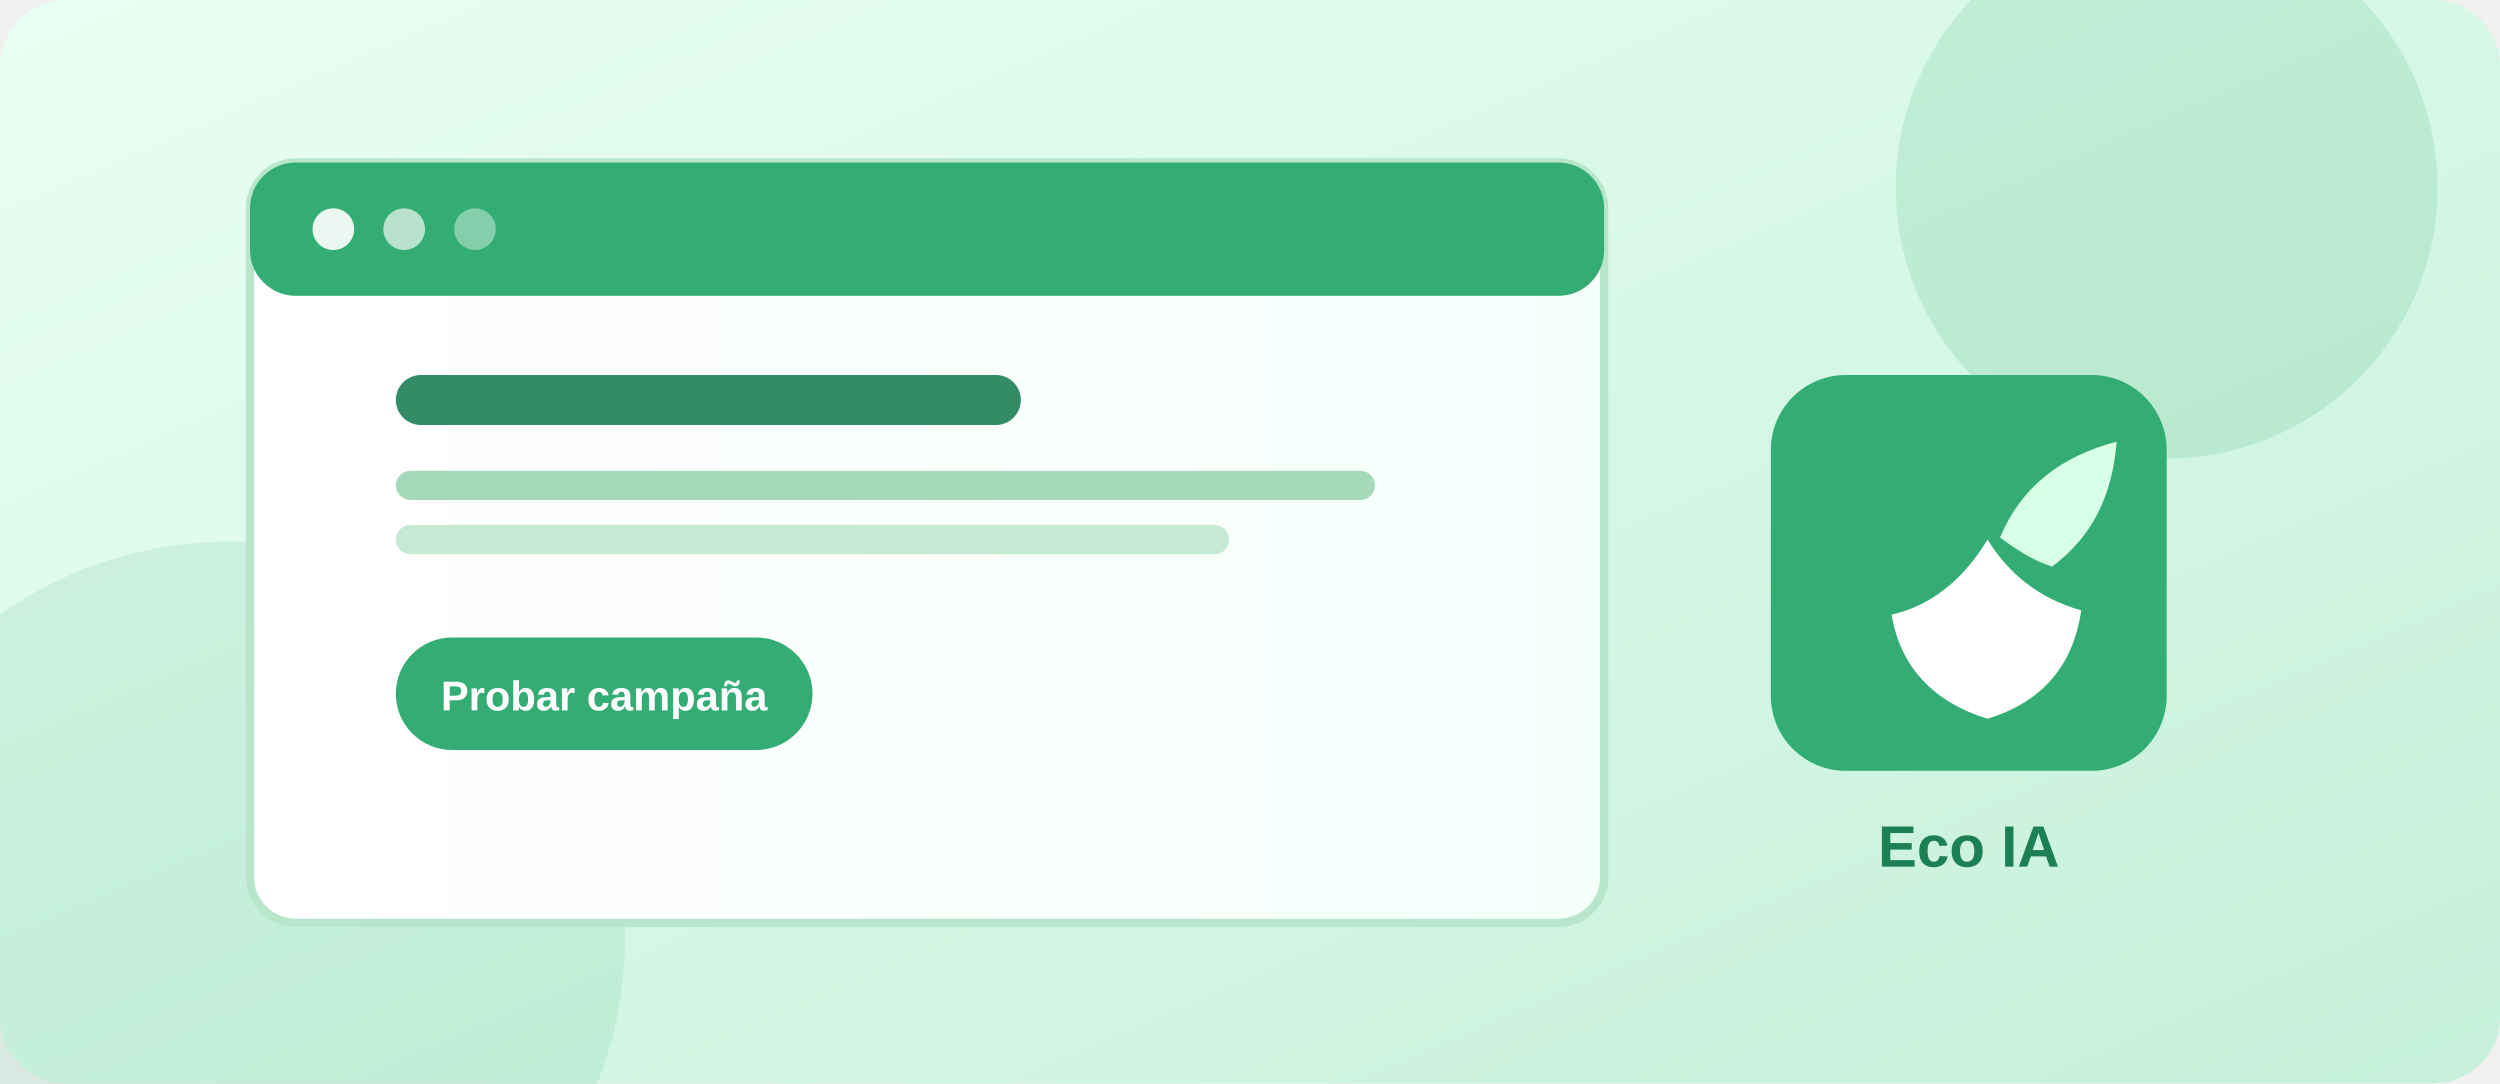
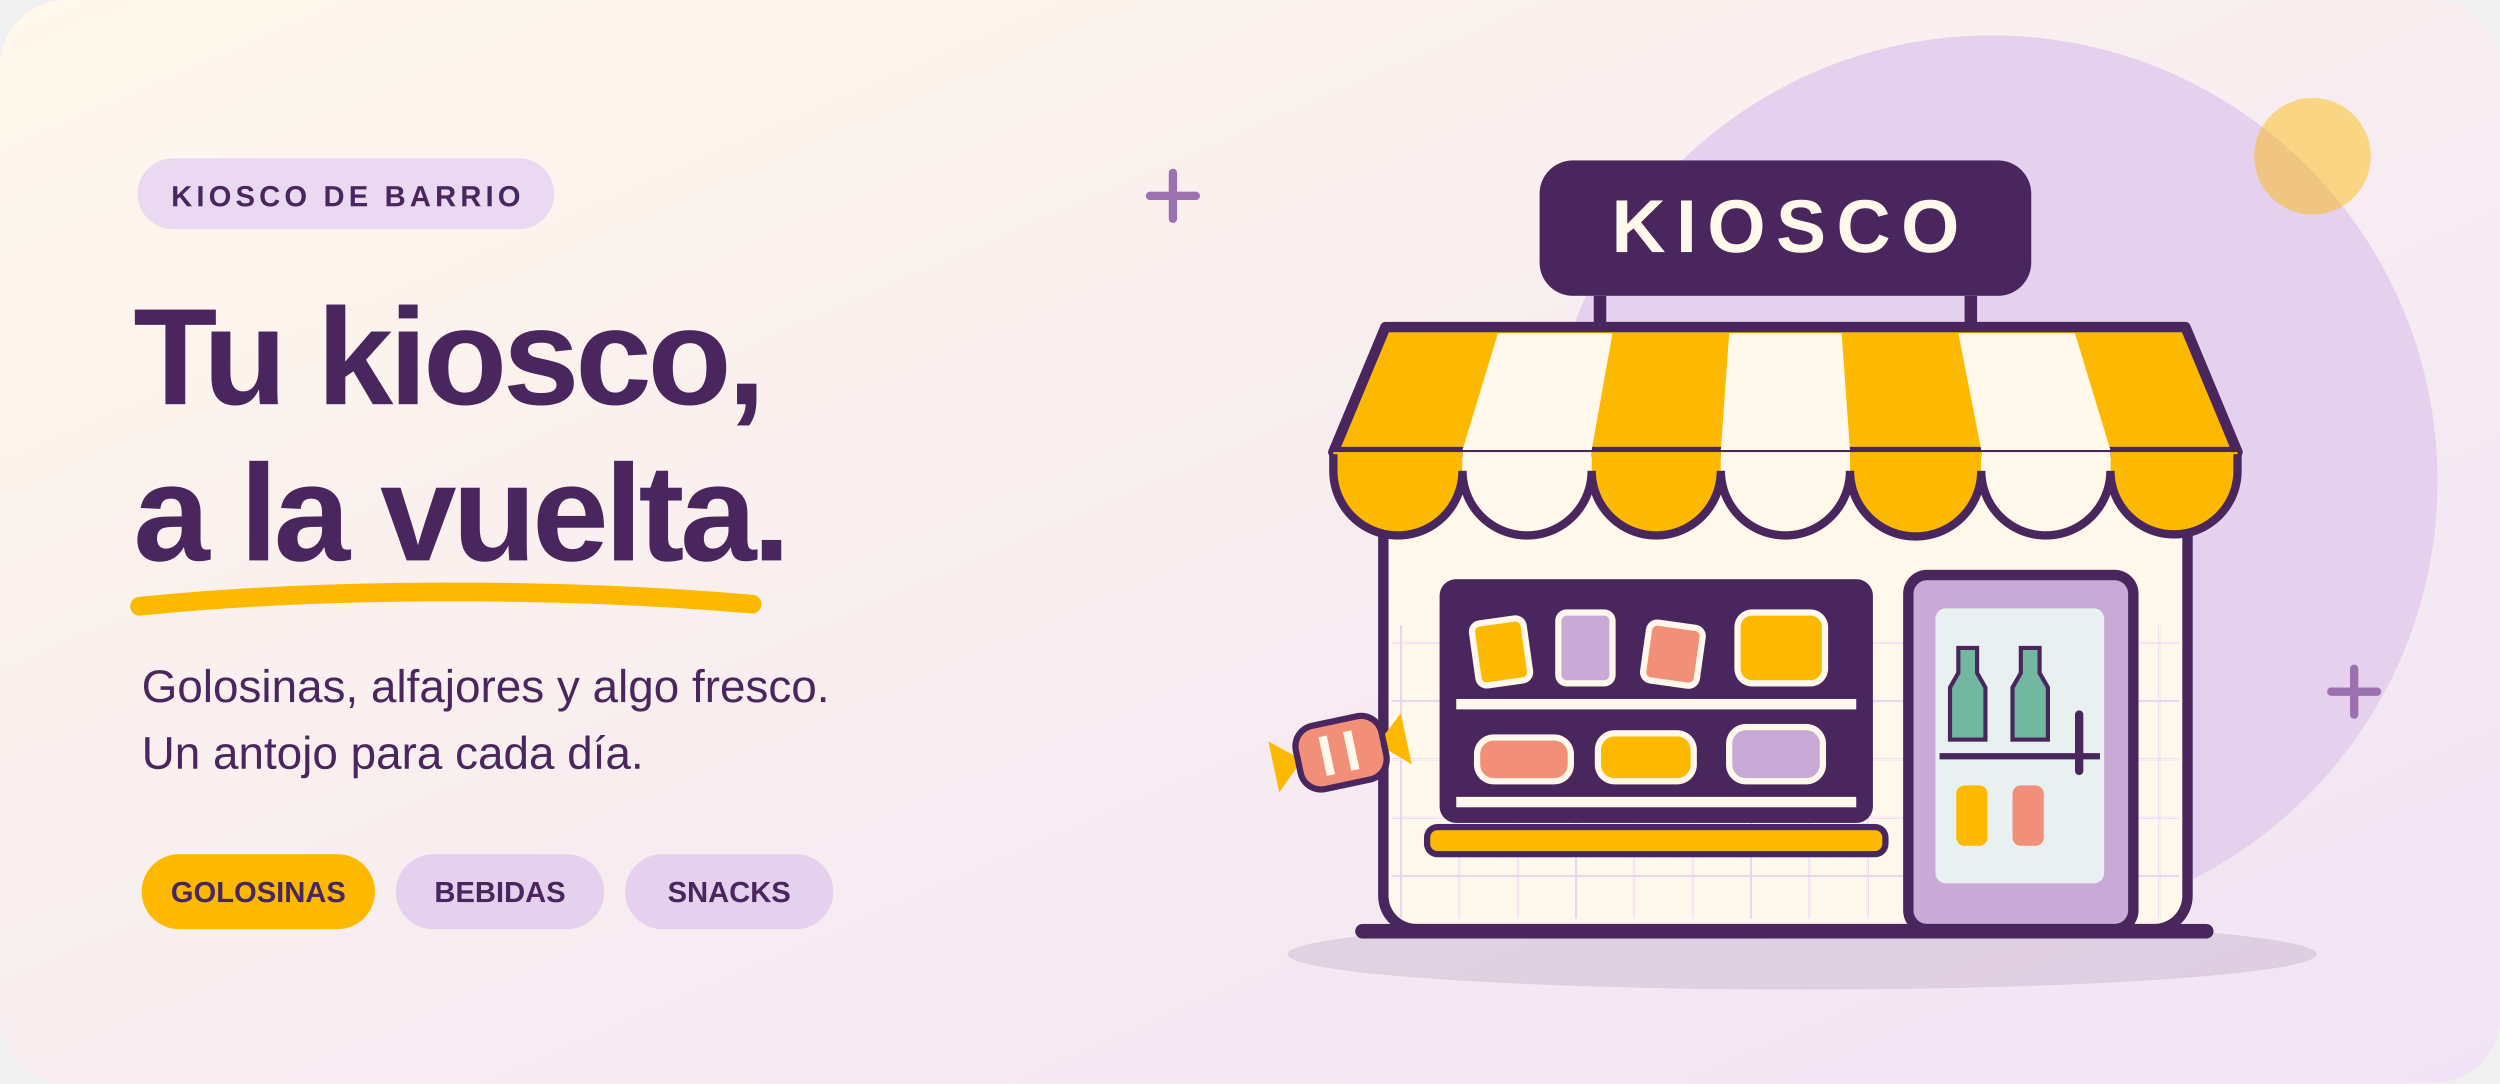
<svg xmlns="http://www.w3.org/2000/svg" viewBox="0 0 1200 520" role="img" aria-labelledby="title desc">
  <defs>
-     <linearGradient id="bg" x1="0" x2="1" y1="0" y2="1">
-       <stop offset="0" stop-color="#e9fff3" />
-       <stop offset="1" stop-color="#c5f0da" />
+     <linearGradient id="bg" x2="1" y2="1">
+       <stop stop-color="#fff8eb" />
+       <stop offset="1" stop-color="#f0e3f5" />
    </linearGradient>
-     <linearGradient id="card" x1="0" x2="1">
-       <stop offset="0" stop-color="#ffffff" />
-       <stop offset="1" stop-color="#f5fffa" />
-     </linearGradient>
+     <pattern id="tiles" width="28" height="28" patternUnits="userSpaceOnUse">
+       <path d="M28 0H0v28" fill="none" stroke="#e8d6ee" stroke-width="2" />
+     </pattern>
  </defs>
  <rect width="1200" height="520" rx="32" fill="url(#bg)" />
-   <circle cx="1040" cy="90" r="130" fill="#33ad73" opacity=".16" />
-   <circle cx="110" cy="450" r="190" fill="#33ad73" opacity=".12" />
-   <rect x="120" y="78" width="650" height="365" rx="22" fill="url(#card)" stroke="#b7e6ca" stroke-width="4" />
-   <rect x="120" y="78" width="650" height="64" rx="22" fill="#33ad73" />
-   <circle cx="160" cy="110" r="10" fill="#fff" opacity=".9" />
-   <circle cx="194" cy="110" r="10" fill="#fff" opacity=".65" />
-   <circle cx="228" cy="110" r="10" fill="#fff" opacity=".4" />
-   <rect x="190" y="180" width="300" height="24" rx="12" fill="#1d7f54" opacity=".9" />
-   <rect x="190" y="226" width="470" height="14" rx="7" fill="#a6d9ba" />
-   <rect x="190" y="252" width="400" height="14" rx="7" fill="#c5e9d2" />
-   <rect x="190" y="306" width="200" height="54" rx="27" fill="#33ad73" />
-   <text x="290" y="341" text-anchor="middle" fill="#fff" font-family="Arial, sans-serif" font-size="20" font-weight="700">Probar campaña</text>
-   <rect x="850" y="180" width="190" height="190" rx="36" fill="#33ad73" />
-   <path d="M908 295c18-4 34-16 46-36 10 16 24 28 45 34-4 27-19 44-45 52-26-8-42-25-46-50Z" fill="#fff" />
-   <path d="M960 258c10-24 29-39 56-46-2 25-11 45-31 60-9-3-17-8-25-14Z" fill="#d8ffe7" />
-   <text x="945" y="416" text-anchor="middle" fill="#1d7f54" font-family="Arial, sans-serif" font-size="28" font-weight="700">Eco IA</text>
+   <circle cx="956" cy="231" r="214" fill="#e5d0ed" />
+   <circle cx="1110" cy="75" r="28" fill="#fcb900" opacity=".45" />
+   <path d="M563 83v22m-11-11h22M1130 321v22m-11-11h22" stroke="#9b72af" stroke-width="4" stroke-linecap="round" />
+   <g font-family="Arial, Helvetica, sans-serif" fill="#49265e">
+     <rect x="66" y="76" width="200" height="34" rx="17" fill="#ead9f0" />
+     <text x="166" y="99" text-anchor="middle" font-size="14" font-weight="700" letter-spacing="2">KIOSCO DE BARRIO</text>
+     <text x="64" y="194" font-size="66" font-weight="800" letter-spacing="-2">Tu kiosco,</text>
+     <text x="64" y="269" font-size="66" font-weight="800" letter-spacing="-2">a la vuelta.</text>
+     <path d="M67 291c87-9 203-9 294-1" fill="none" stroke="#fcb900" stroke-width="9" stroke-linecap="round" />
+     <text x="68" y="337" font-size="22">Golosinas, alfajores y algo fresco.</text>
+     <text x="68" y="369" font-size="22">Un antojo para cada día.</text>
+     <g font-size="14" font-weight="700" text-anchor="middle">
+       <rect x="68" y="410" width="112" height="36" rx="18" fill="#fcb900" />
+       <text x="124" y="433">GOLOSINAS</text>
+       <rect x="190" y="410" width="100" height="36" rx="18" fill="#e5d0ed" />
+       <text x="240" y="433">BEBIDAS</text>
+       <rect x="300" y="410" width="100" height="36" rx="18" fill="#e5d0ed" />
+       <text x="350" y="433">SNACKS</text>
+     </g>
+   </g>
+   <ellipse cx="865" cy="458" rx="247" ry="17" fill="#49265e" opacity=".12" />
+   <rect x="664" y="174" width="386" height="272" rx="16" fill="#fff8eb" stroke="#49265e" stroke-width="5" />
+   <path d="M668 300h378v141H668Z" fill="url(#tiles)" />
+   <rect x="739" y="77" width="236" height="65" rx="16" fill="#49265e" />
+   <text x="857" y="121" text-anchor="middle" font-family="Arial, Helvetica, sans-serif" font-size="36" font-weight="800" letter-spacing="5" fill="#fff8eb">KIOSCO</text>
+   <path d="M768 142v17m178-17v17" stroke="#49265e" stroke-width="6" />
+   <path d="m665 157-25 60h434l-25-60Z" fill="#fcb900" stroke="#49265e" stroke-width="5" stroke-linejoin="round" />
+   <path d="m719 160-17 56h62l10-56Zm111 0-4 56h62l-4-56Zm110 0 11 56h62l-17-56Z" fill="#fff8eb" />
+   <path d="M640 217h62v9a31 31 0 0 1-62 0Zm124 0h62v9a31 31 0 0 1-62 0Zm124 0h63v9a31.5 31.5 0 0 1-63 0Zm125 0h61v9a30.5 30.5 0 0 1-61 0Z" fill="#fcb900" />
+   <path d="M702 217h62v9a31 31 0 0 1-62 0Zm124 0h62v9a31 31 0 0 1-62 0Zm125 0h62v9a31 31 0 0 1-62 0Z" fill="#fff8eb" />
+   <path d="M640 218v8a31 31 0 0 0 62 0 31 31 0 0 0 62 0 31 31 0 0 0 62 0 31 31 0 0 0 62 0 31.5 31.5 0 0 0 63 0 31 31 0 0 0 62 0 30.5 30.5 0 0 0 61 0v-8" fill="none" stroke="#49265e" stroke-width="4" />
+   <rect x="691" y="278" width="208" height="117" rx="8" fill="#49265e" />
+   <g stroke="#fff8eb" stroke-width="3">
+     <rect x="708" y="298" width="25" height="30" rx="4" fill="#fcb900" transform="rotate(-8 720 313)" />
+     <rect x="748" y="294" width="26" height="34" rx="4" fill="#c9a9d5" />
+     <rect x="790" y="300" width="26" height="28" rx="4" fill="#f28f79" transform="rotate(8 803 314)" />
+     <rect x="834" y="294" width="42" height="34" rx="7" fill="#fcb900" />
+     <rect x="709" y="354" width="45" height="21" rx="8" fill="#f28f79" />
+     <rect x="767" y="352" width="46" height="23" rx="8" fill="#fcb900" />
+     <rect x="830" y="349" width="45" height="26" rx="8" fill="#c9a9d5" />
+   </g>
+   <path d="M699 338h192m-192 47h192" stroke="#fff8eb" stroke-width="5" />
+   <rect x="916" y="276" width="108" height="170" rx="9" fill="#c9a9d5" stroke="#49265e" stroke-width="5" />
+   <rect x="929" y="292" width="81" height="132" rx="5" fill="#e8f1ef" />
+   <g fill="#72b7a0" stroke="#49265e" stroke-width="2">
+     <path d="M940 323v-12h9v12l4 7v25h-17v-25Z" />
+     <path d="M970 323v-12h9v12l4 7v25h-17v-25Z" />
+   </g>
+   <path d="M931 363h77" stroke="#49265e" stroke-width="3" />
+   <rect x="939" y="377" width="15" height="29" rx="4" fill="#fcb900" />
+   <rect x="966" y="377" width="15" height="29" rx="4" fill="#f28f79" />
+   <path d="M998 343v27" stroke="#49265e" stroke-width="4" stroke-linecap="round" />
+   <rect x="685" y="397" width="220" height="13" rx="5" fill="#fcb900" stroke="#49265e" stroke-width="3" />
+   <path d="M654 447h405" stroke="#49265e" stroke-width="7" stroke-linecap="round" />
+   <g transform="translate(608 352) rotate(-12)">
+     <path d="m0 4 14 12L0 29Zm65 0L51 16l14 13Z" fill="#fcb900" />
+     <rect x="12" y="1" width="42" height="31" rx="10" fill="#f28f79" stroke="#49265e" stroke-width="3" />
+     <path d="M26 7v19m12-19v19" stroke="#fff8eb" stroke-width="4" />
+   </g>
</svg>
